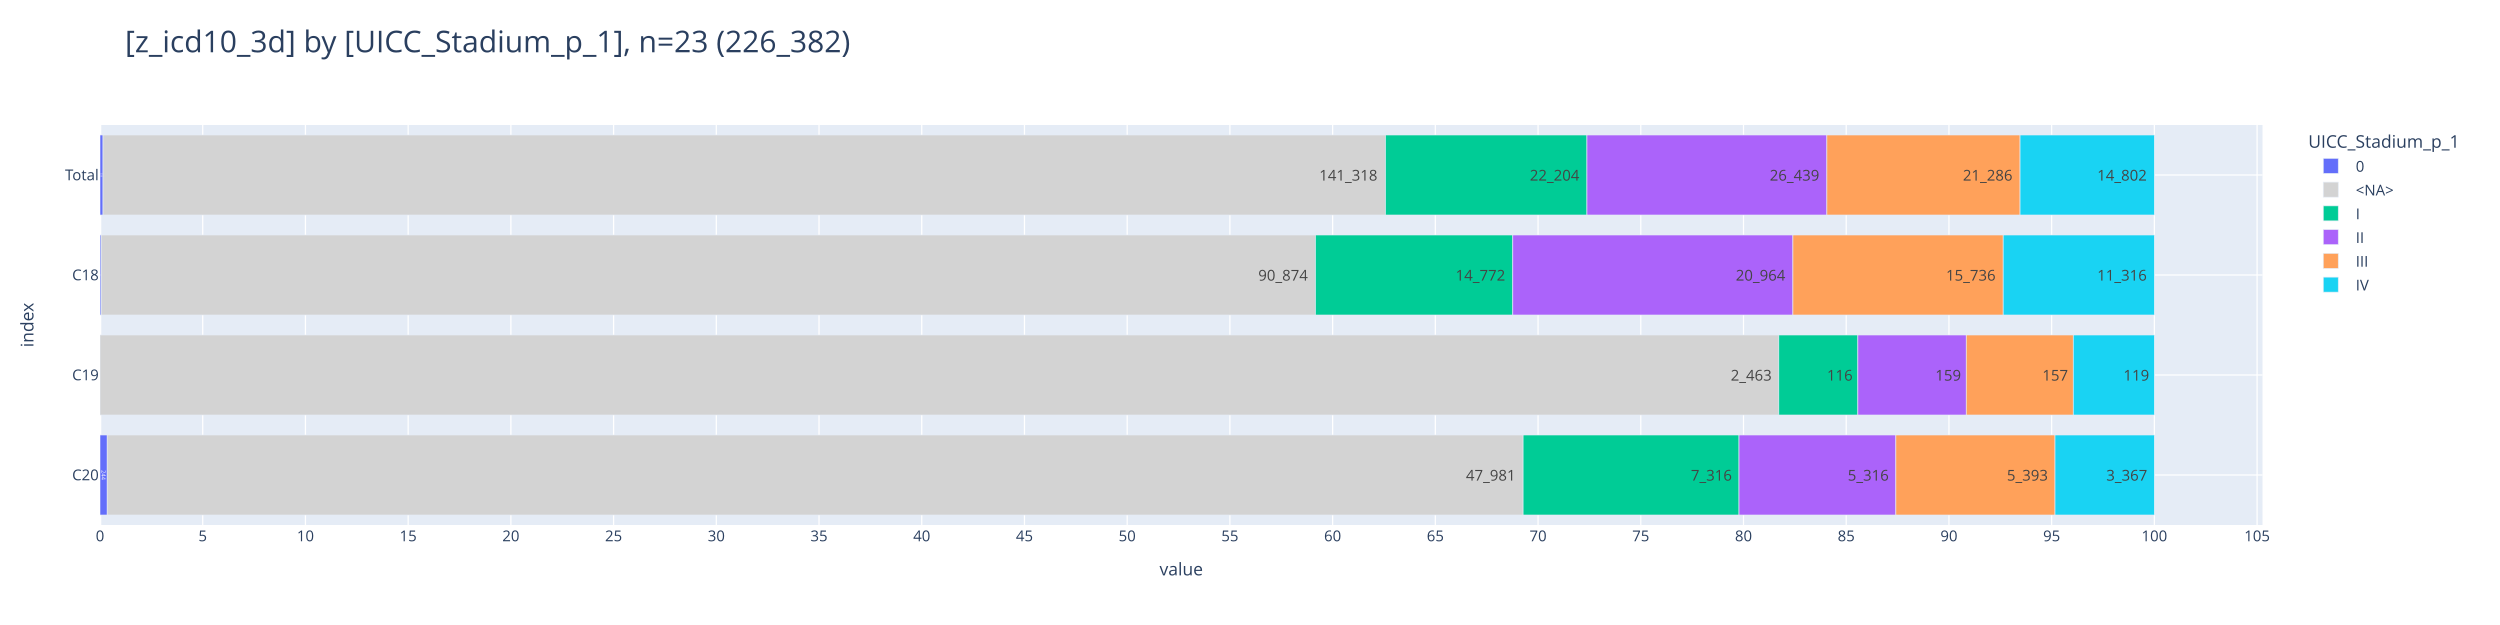
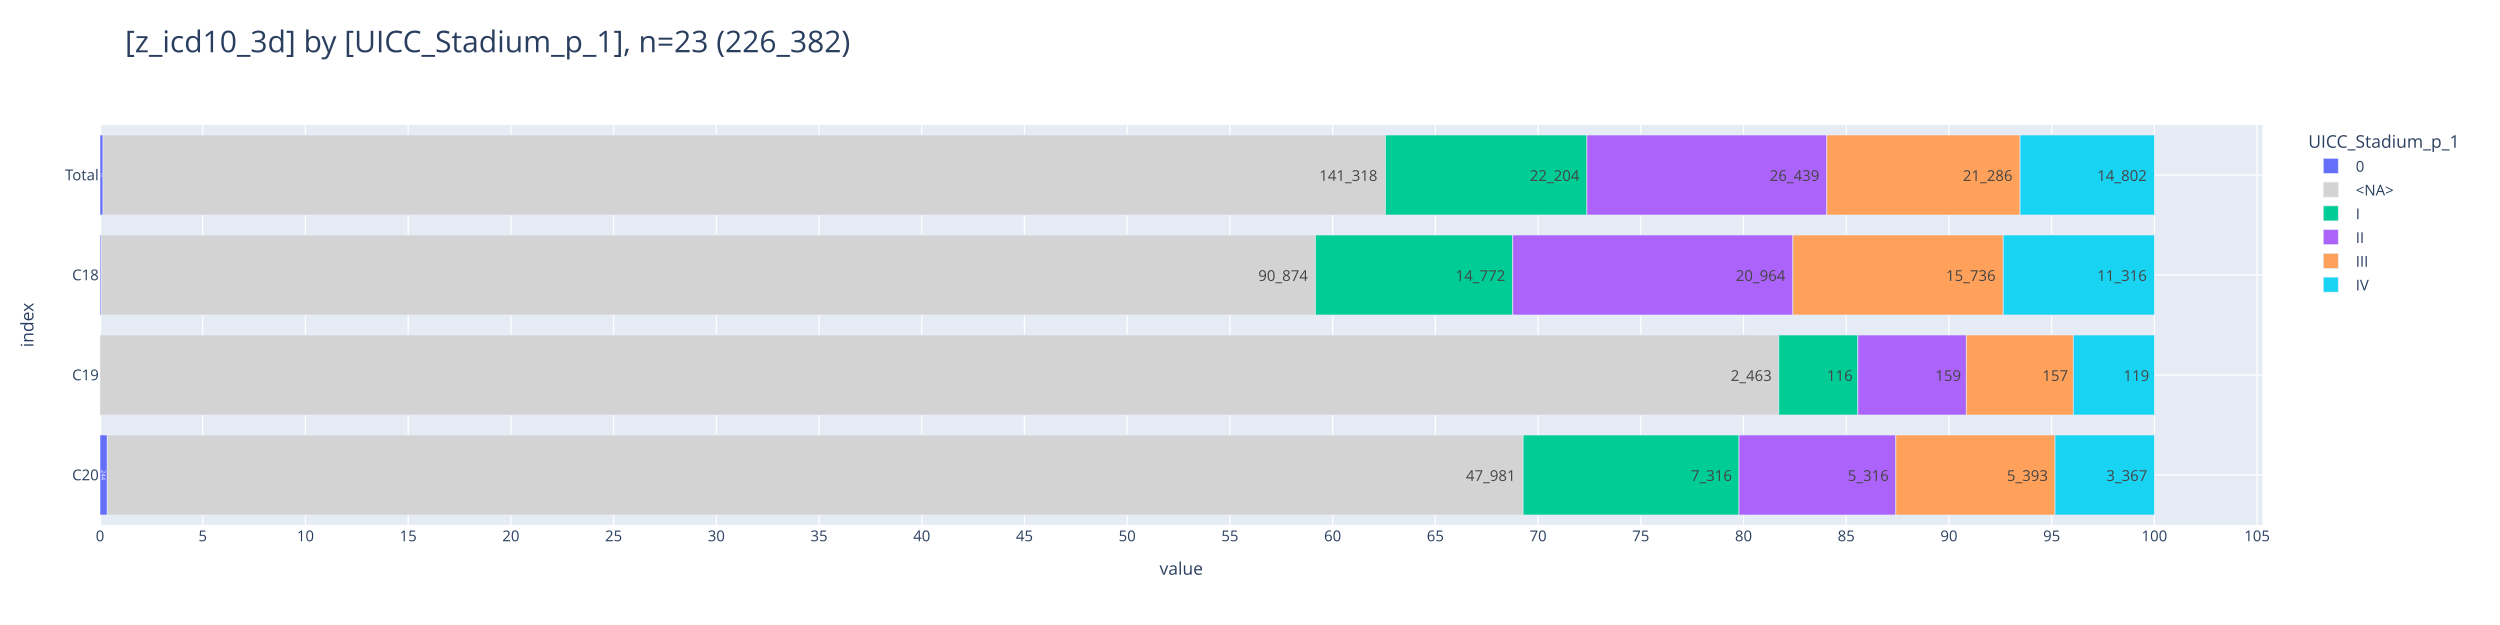
<svg xmlns="http://www.w3.org/2000/svg" class="main-svg" width="2000" height="500" style="" viewBox="0 0 2000 500">
  <rect x="0" y="0" width="2000" height="500" style="fill: rgb(255, 255, 255); fill-opacity: 1;" />
-   <defs id="defs-a4e704">
+   <defs id="defs-19a06a">
    <g class="clips">
-       <clipPath id="clipa4e704xyplot" class="plotclip">
+       <clipPath id="clip19a06axyplot" class="plotclip">
        <rect width="1730" height="320" />
      </clipPath>
-       <clipPath class="axesclip" id="clipa4e704x">
+       <clipPath class="axesclip" id="clip19a06ax">
        <rect x="80" y="0" width="1730" height="500" />
      </clipPath>
-       <clipPath class="axesclip" id="clipa4e704y">
+       <clipPath class="axesclip" id="clip19a06ay">
        <rect x="0" y="100" width="2000" height="320" />
      </clipPath>
-       <clipPath class="axesclip" id="clipa4e704xy">
+       <clipPath class="axesclip" id="clip19a06axy">
        <rect x="80" y="100" width="1730" height="320" />
      </clipPath>
    </g>
    <g class="gradients" />
    <g class="patterns" />
  </defs>
  <g class="bglayer">
    <rect class="bg" x="80" y="100" width="1730" height="320" style="fill: rgb(229, 236, 246); fill-opacity: 1; stroke-width: 0;" />
  </g>
  <g class="layer-below">
    <g class="imagelayer" />
    <g class="shapelayer" />
  </g>
  <g class="cartesianlayer">
    <g class="subplot xy">
      <g class="layer-subplot">
        <g class="shapelayer" />
        <g class="imagelayer" />
      </g>
      <g class="minor-gridlayer">
        <g class="x" />
        <g class="y" />
      </g>
      <g class="gridlayer">
        <g class="x">
          <path class="xgrid crisp" transform="translate(162.17,0)" d="M0,100v320" style="stroke: rgb(255, 255, 255); stroke-opacity: 1; stroke-width: 1px;" />
          <path class="xgrid crisp" transform="translate(244.35,0)" d="M0,100v320" style="stroke: rgb(255, 255, 255); stroke-opacity: 1; stroke-width: 1px;" />
          <path class="xgrid crisp" transform="translate(326.52,0)" d="M0,100v320" style="stroke: rgb(255, 255, 255); stroke-opacity: 1; stroke-width: 1px;" />
          <path class="xgrid crisp" transform="translate(408.7,0)" d="M0,100v320" style="stroke: rgb(255, 255, 255); stroke-opacity: 1; stroke-width: 1px;" />
          <path class="xgrid crisp" transform="translate(490.87,0)" d="M0,100v320" style="stroke: rgb(255, 255, 255); stroke-opacity: 1; stroke-width: 1px;" />
          <path class="xgrid crisp" transform="translate(573.05,0)" d="M0,100v320" style="stroke: rgb(255, 255, 255); stroke-opacity: 1; stroke-width: 1px;" />
          <path class="xgrid crisp" transform="translate(655.22,0)" d="M0,100v320" style="stroke: rgb(255, 255, 255); stroke-opacity: 1; stroke-width: 1px;" />
          <path class="xgrid crisp" transform="translate(737.4,0)" d="M0,100v320" style="stroke: rgb(255, 255, 255); stroke-opacity: 1; stroke-width: 1px;" />
          <path class="xgrid crisp" transform="translate(819.57,0)" d="M0,100v320" style="stroke: rgb(255, 255, 255); stroke-opacity: 1; stroke-width: 1px;" />
          <path class="xgrid crisp" transform="translate(901.75,0)" d="M0,100v320" style="stroke: rgb(255, 255, 255); stroke-opacity: 1; stroke-width: 1px;" />
          <path class="xgrid crisp" transform="translate(983.92,0)" d="M0,100v320" style="stroke: rgb(255, 255, 255); stroke-opacity: 1; stroke-width: 1px;" />
          <path class="xgrid crisp" transform="translate(1066.1,0)" d="M0,100v320" style="stroke: rgb(255, 255, 255); stroke-opacity: 1; stroke-width: 1px;" />
          <path class="xgrid crisp" transform="translate(1148.27,0)" d="M0,100v320" style="stroke: rgb(255, 255, 255); stroke-opacity: 1; stroke-width: 1px;" />
          <path class="xgrid crisp" transform="translate(1230.45,0)" d="M0,100v320" style="stroke: rgb(255, 255, 255); stroke-opacity: 1; stroke-width: 1px;" />
          <path class="xgrid crisp" transform="translate(1312.62,0)" d="M0,100v320" style="stroke: rgb(255, 255, 255); stroke-opacity: 1; stroke-width: 1px;" />
          <path class="xgrid crisp" transform="translate(1394.8,0)" d="M0,100v320" style="stroke: rgb(255, 255, 255); stroke-opacity: 1; stroke-width: 1px;" />
          <path class="xgrid crisp" transform="translate(1476.97,0)" d="M0,100v320" style="stroke: rgb(255, 255, 255); stroke-opacity: 1; stroke-width: 1px;" />
          <path class="xgrid crisp" transform="translate(1559.15,0)" d="M0,100v320" style="stroke: rgb(255, 255, 255); stroke-opacity: 1; stroke-width: 1px;" />
          <path class="xgrid crisp" transform="translate(1641.32,0)" d="M0,100v320" style="stroke: rgb(255, 255, 255); stroke-opacity: 1; stroke-width: 1px;" />
          <path class="xgrid crisp" transform="translate(1723.5,0)" d="M0,100v320" style="stroke: rgb(255, 255, 255); stroke-opacity: 1; stroke-width: 1px;" />
          <path class="xgrid crisp" transform="translate(1805.67,0)" d="M0,100v320" style="stroke: rgb(255, 255, 255); stroke-opacity: 1; stroke-width: 1px;" />
        </g>
        <g class="y">
          <path class="ygrid crisp" transform="translate(0,380)" d="M80,0h1730" style="stroke: rgb(255, 255, 255); stroke-opacity: 1; stroke-width: 1px;" />
          <path class="ygrid crisp" transform="translate(0,300)" d="M80,0h1730" style="stroke: rgb(255, 255, 255); stroke-opacity: 1; stroke-width: 1px;" />
          <path class="ygrid crisp" transform="translate(0,220)" d="M80,0h1730" style="stroke: rgb(255, 255, 255); stroke-opacity: 1; stroke-width: 1px;" />
          <path class="ygrid crisp" transform="translate(0,140)" d="M80,0h1730" style="stroke: rgb(255, 255, 255); stroke-opacity: 1; stroke-width: 1px;" />
        </g>
      </g>
      <g class="zerolinelayer">
        <path class="xzl zl crisp" transform="translate(80,0)" d="M0,100v320" style="stroke: rgb(255, 255, 255); stroke-opacity: 1; stroke-width: 2px;" />
      </g>
      <g class="layer-between">
        <g class="shapelayer" />
        <g class="imagelayer" />
      </g>
      <path class="xlines-below" />
      <path class="ylines-below" />
      <g class="overlines-below" />
      <g class="xaxislayer-below" />
      <g class="yaxislayer-below" />
      <g class="overaxes-below" />
      <g class="overplot">
-         <g class="xy" transform="translate(80,100)" clip-path="url(#clipa4e704xyplot)">
+         <g class="xy" transform="translate(80,100)" clip-path="url(#clip19a06axyplot)">
          <g class="barlayer mlayer">
            <g class="trace bars" style="opacity: 1;">
              <g class="points">
                <g class="point">
                  <path d="M0,72V8H2.42V72Z" style="vector-effect: none; opacity: 1; stroke-width: 0.5px; fill: rgb(99, 110, 250); fill-opacity: 1; stroke: rgb(229, 236, 246); stroke-opacity: 1;" />
-                   <text class="bartext bartext-inside" text-anchor="middle" data-notex="1" x="0" y="0" style="font-family: 'Open Sans', verdana, arial, sans-serif; font-size: 12px; fill: rgb(255, 255, 255); fill-opacity: 1; white-space: pre;" transform="translate(1.21,40.726)scale(0.1613333)rotate(90 0 -4.5)">333</text>
+                   <text class="bartext bartext-inside" text-anchor="middle" data-notex="1" x="0" y="0" style="font-family: 'Open Sans', verdana, arial, sans-serif; font-size: 12px; fill: rgb(255, 255, 255); fill-opacity: 1; white-space: pre;" transform="translate(1.21,40.79276)scale(0.1668966)rotate(90 0 -4.75)">333</text>
                </g>
                <g class="point">
                  <path d="M0,152V88H0.95V152Z" style="vector-effect: none; opacity: 1; stroke-width: 0.5px; fill: rgb(99, 110, 250); fill-opacity: 1; stroke: rgb(229, 236, 246); stroke-opacity: 1;" />
-                   <text class="bartext bartext-inside" text-anchor="middle" data-notex="1" x="0" y="0" style="font-family: 'Open Sans', verdana, arial, sans-serif; font-size: 12px; fill: rgb(255, 255, 255); fill-opacity: 1; white-space: pre;" transform="translate(0.475,120.285)scale(0.06333333)rotate(90 0 -4.5)">89</text>
+                   <text class="bartext bartext-inside" text-anchor="middle" data-notex="1" x="0" y="0" style="font-family: 'Open Sans', verdana, arial, sans-serif; font-size: 12px; fill: rgb(255, 255, 255); fill-opacity: 1; white-space: pre;" transform="translate(0.475,120.3112)scale(0.06551724)rotate(90 0 -4.75)">89</text>
                </g>
                <g class="point">
                  <path d="M0,312V248H5.76V312Z" style="vector-effect: none; opacity: 1; stroke-width: 0.5px; fill: rgb(99, 110, 250); fill-opacity: 1; stroke: rgb(229, 236, 246); stroke-opacity: 1;" />
-                   <text class="bartext bartext-inside" text-anchor="middle" data-notex="1" x="0" y="0" style="font-family: 'Open Sans', verdana, arial, sans-serif; font-size: 12px; fill: rgb(255, 255, 255); fill-opacity: 1; white-space: pre;" transform="translate(2.88,281.728)scale(0.384)rotate(90 0 -4.5)">244</text>
+                   <text class="bartext bartext-inside" text-anchor="middle" data-notex="1" x="0" y="0" style="font-family: 'Open Sans', verdana, arial, sans-serif; font-size: 12px; fill: rgb(255, 255, 255); fill-opacity: 1; white-space: pre;" transform="translate(2.88,281.8869)scale(0.3972414)rotate(90 0 -4.75)">244</text>
                </g>
              </g>
            </g>
            <g class="trace bars" style="opacity: 1;">
              <g class="points">
                <g class="point">
                  <path d="M2.42,72V8H1028.37V72Z" style="vector-effect: none; opacity: 1; stroke-width: 0.5px; fill: rgb(211, 211, 211); fill-opacity: 1; stroke: rgb(229, 236, 246); stroke-opacity: 1;" />
-                   <text class="bartext bartext-inside" text-anchor="middle" data-notex="1" x="0" y="0" style="font-family: 'Open Sans', verdana, arial, sans-serif; font-size: 12px; fill: rgb(68, 68, 68); fill-opacity: 1; white-space: pre;" transform="translate(998.6669,44.5)">141_318</text>
+                   <text class="bartext bartext-inside" text-anchor="middle" data-notex="1" x="0" y="0" style="font-family: 'Open Sans', verdana, arial, sans-serif; font-size: 12px; fill: rgb(68, 68, 68); fill-opacity: 1; white-space: pre;" transform="translate(998.6669,44.75)">141_318</text>
                </g>
                <g class="point">
                  <path d="M0.95,152V88H972.34V152Z" style="vector-effect: none; opacity: 1; stroke-width: 0.5px; fill: rgb(211, 211, 211); fill-opacity: 1; stroke: rgb(229, 236, 246); stroke-opacity: 1;" />
-                   <text class="bartext bartext-inside" text-anchor="middle" data-notex="1" x="0" y="0" style="font-family: 'Open Sans', verdana, arial, sans-serif; font-size: 12px; fill: rgb(68, 68, 68); fill-opacity: 1; white-space: pre;" transform="translate(946.4494,124.5)">90_874</text>
+                   <text class="bartext bartext-inside" text-anchor="middle" data-notex="1" x="0" y="0" style="font-family: 'Open Sans', verdana, arial, sans-serif; font-size: 12px; fill: rgb(68, 68, 68); fill-opacity: 1; white-space: pre;" transform="translate(946.4533,124.75)">90_874</text>
                </g>
                <g class="point">
                  <path d="M0,232V168H1343.05V232Z" style="vector-effect: none; opacity: 1; stroke-width: 0.5px; fill: rgb(211, 211, 211); fill-opacity: 1; stroke: rgb(229, 236, 246); stroke-opacity: 1;" />
-                   <text class="bartext bartext-inside" text-anchor="middle" data-notex="1" x="0" y="0" style="font-family: 'Open Sans', verdana, arial, sans-serif; font-size: 12px; fill: rgb(68, 68, 68); fill-opacity: 1; white-space: pre;" transform="translate(1320.972,204.5)">2_463</text>
+                   <text class="bartext bartext-inside" text-anchor="middle" data-notex="1" x="0" y="0" style="font-family: 'Open Sans', verdana, arial, sans-serif; font-size: 12px; fill: rgb(68, 68, 68); fill-opacity: 1; white-space: pre;" transform="translate(1320.976,204.75)">2_463</text>
                </g>
                <g class="point">
                  <path d="M5.76,312V248H1138.48V312Z" style="vector-effect: none; opacity: 1; stroke-width: 0.5px; fill: rgb(211, 211, 211); fill-opacity: 1; stroke: rgb(229, 236, 246); stroke-opacity: 1;" />
-                   <text class="bartext bartext-inside" text-anchor="middle" data-notex="1" x="0" y="0" style="font-family: 'Open Sans', verdana, arial, sans-serif; font-size: 12px; fill: rgb(68, 68, 68); fill-opacity: 1; white-space: pre;" transform="translate(1112.589,284.5)">47_981</text>
+                   <text class="bartext bartext-inside" text-anchor="middle" data-notex="1" x="0" y="0" style="font-family: 'Open Sans', verdana, arial, sans-serif; font-size: 12px; fill: rgb(68, 68, 68); fill-opacity: 1; white-space: pre;" transform="translate(1112.593,284.75)">47_981</text>
                </g>
              </g>
            </g>
            <g class="trace bars" style="opacity: 1;">
              <g class="points">
                <g class="point">
                  <path d="M1028.37,72V8H1189.56V72Z" style="vector-effect: none; opacity: 1; stroke-width: 0.5px; fill: rgb(0, 204, 150); fill-opacity: 1; stroke: rgb(229, 236, 246); stroke-opacity: 1;" />
-                   <text class="bartext bartext-inside" text-anchor="middle" data-notex="1" x="0" y="0" style="font-family: 'Open Sans', verdana, arial, sans-serif; font-size: 12px; fill: rgb(68, 68, 68); fill-opacity: 1; white-space: pre;" transform="translate(1163.669,44.5)">22_204</text>
+                   <text class="bartext bartext-inside" text-anchor="middle" data-notex="1" x="0" y="0" style="font-family: 'Open Sans', verdana, arial, sans-serif; font-size: 12px; fill: rgb(68, 68, 68); fill-opacity: 1; white-space: pre;" transform="translate(1163.673,44.75)">22_204</text>
                </g>
                <g class="point">
                  <path d="M972.34,152V88H1130.24V152Z" style="vector-effect: none; opacity: 1; stroke-width: 0.5px; fill: rgb(0, 204, 150); fill-opacity: 1; stroke: rgb(229, 236, 246); stroke-opacity: 1;" />
-                   <text class="bartext bartext-inside" text-anchor="middle" data-notex="1" x="0" y="0" style="font-family: 'Open Sans', verdana, arial, sans-serif; font-size: 12px; fill: rgb(68, 68, 68); fill-opacity: 1; white-space: pre;" transform="translate(1104.349,124.5)">14_772</text>
+                   <text class="bartext bartext-inside" text-anchor="middle" data-notex="1" x="0" y="0" style="font-family: 'Open Sans', verdana, arial, sans-serif; font-size: 12px; fill: rgb(68, 68, 68); fill-opacity: 1; white-space: pre;" transform="translate(1104.353,124.75)">14_772</text>
                </g>
                <g class="point">
                  <path d="M1343.05,232V168H1406.3V232Z" style="vector-effect: none; opacity: 1; stroke-width: 0.5px; fill: rgb(0, 204, 150); fill-opacity: 1; stroke: rgb(229, 236, 246); stroke-opacity: 1;" />
-                   <text class="bartext bartext-inside" text-anchor="middle" data-notex="1" x="0" y="0" style="font-family: 'Open Sans', verdana, arial, sans-serif; font-size: 12px; fill: rgb(68, 68, 68); fill-opacity: 1; white-space: pre;" transform="translate(1391.855,204.5)">116</text>
+                   <text class="bartext bartext-inside" text-anchor="middle" data-notex="1" x="0" y="0" style="font-family: 'Open Sans', verdana, arial, sans-serif; font-size: 12px; fill: rgb(68, 68, 68); fill-opacity: 1; white-space: pre;" transform="translate(1391.855,204.75)">116</text>
                </g>
                <g class="point">
                  <path d="M1138.48,312V248H1311.2V312Z" style="vector-effect: none; opacity: 1; stroke-width: 0.5px; fill: rgb(0, 204, 150); fill-opacity: 1; stroke: rgb(229, 236, 246); stroke-opacity: 1;" />
-                   <text class="bartext bartext-inside" text-anchor="middle" data-notex="1" x="0" y="0" style="font-family: 'Open Sans', verdana, arial, sans-serif; font-size: 12px; fill: rgb(68, 68, 68); fill-opacity: 1; white-space: pre;" transform="translate(1289.122,284.5)">7_316</text>
+                   <text class="bartext bartext-inside" text-anchor="middle" data-notex="1" x="0" y="0" style="font-family: 'Open Sans', verdana, arial, sans-serif; font-size: 12px; fill: rgb(68, 68, 68); fill-opacity: 1; white-space: pre;" transform="translate(1289.126,284.75)">7_316</text>
                </g>
              </g>
            </g>
            <g class="trace bars" style="opacity: 1;">
              <g class="points">
                <g class="point">
                  <path d="M1189.56,72V8H1381.51V72Z" style="vector-effect: none; opacity: 1; stroke-width: 0.5px; fill: rgb(171, 99, 250); fill-opacity: 1; stroke: rgb(229, 236, 246); stroke-opacity: 1;" />
-                   <text class="bartext bartext-inside" text-anchor="middle" data-notex="1" x="0" y="0" style="font-family: 'Open Sans', verdana, arial, sans-serif; font-size: 12px; fill: rgb(68, 68, 68); fill-opacity: 1; white-space: pre;" transform="translate(1355.619,44.5)">26_439</text>
+                   <text class="bartext bartext-inside" text-anchor="middle" data-notex="1" x="0" y="0" style="font-family: 'Open Sans', verdana, arial, sans-serif; font-size: 12px; fill: rgb(68, 68, 68); fill-opacity: 1; white-space: pre;" transform="translate(1355.623,44.75)">26_439</text>
                </g>
                <g class="point">
                  <path d="M1130.24,152V88H1354.33V152Z" style="vector-effect: none; opacity: 1; stroke-width: 0.5px; fill: rgb(171, 99, 250); fill-opacity: 1; stroke: rgb(229, 236, 246); stroke-opacity: 1;" />
-                   <text class="bartext bartext-inside" text-anchor="middle" data-notex="1" x="0" y="0" style="font-family: 'Open Sans', verdana, arial, sans-serif; font-size: 12px; fill: rgb(68, 68, 68); fill-opacity: 1; white-space: pre;" transform="translate(1328.439,124.5)">20_964</text>
+                   <text class="bartext bartext-inside" text-anchor="middle" data-notex="1" x="0" y="0" style="font-family: 'Open Sans', verdana, arial, sans-serif; font-size: 12px; fill: rgb(68, 68, 68); fill-opacity: 1; white-space: pre;" transform="translate(1328.443,124.75)">20_964</text>
                </g>
                <g class="point">
                  <path d="M1406.3,232V168H1493V232Z" style="vector-effect: none; opacity: 1; stroke-width: 0.5px; fill: rgb(171, 99, 250); fill-opacity: 1; stroke: rgb(229, 236, 246); stroke-opacity: 1;" />
-                   <text class="bartext bartext-inside" text-anchor="middle" data-notex="1" x="0" y="0" style="font-family: 'Open Sans', verdana, arial, sans-serif; font-size: 12px; fill: rgb(68, 68, 68); fill-opacity: 1; white-space: pre;" transform="translate(1478.555,204.5)">159</text>
+                   <text class="bartext bartext-inside" text-anchor="middle" data-notex="1" x="0" y="0" style="font-family: 'Open Sans', verdana, arial, sans-serif; font-size: 12px; fill: rgb(68, 68, 68); fill-opacity: 1; white-space: pre;" transform="translate(1478.555,204.75)">159</text>
                </g>
                <g class="point">
                  <path d="M1311.2,312V248H1436.7V312Z" style="vector-effect: none; opacity: 1; stroke-width: 0.5px; fill: rgb(171, 99, 250); fill-opacity: 1; stroke: rgb(229, 236, 246); stroke-opacity: 1;" />
-                   <text class="bartext bartext-inside" text-anchor="middle" data-notex="1" x="0" y="0" style="font-family: 'Open Sans', verdana, arial, sans-serif; font-size: 12px; fill: rgb(68, 68, 68); fill-opacity: 1; white-space: pre;" transform="translate(1414.622,284.5)">5_316</text>
+                   <text class="bartext bartext-inside" text-anchor="middle" data-notex="1" x="0" y="0" style="font-family: 'Open Sans', verdana, arial, sans-serif; font-size: 12px; fill: rgb(68, 68, 68); fill-opacity: 1; white-space: pre;" transform="translate(1414.626,284.75)">5_316</text>
                </g>
              </g>
            </g>
            <g class="trace bars" style="opacity: 1;">
              <g class="points">
                <g class="point">
                  <path d="M1381.51,72V8H1536.04V72Z" style="vector-effect: none; opacity: 1; stroke-width: 0.5px; fill: rgb(255, 161, 90); fill-opacity: 1; stroke: rgb(229, 236, 246); stroke-opacity: 1;" />
-                   <text class="bartext bartext-inside" text-anchor="middle" data-notex="1" x="0" y="0" style="font-family: 'Open Sans', verdana, arial, sans-serif; font-size: 12px; fill: rgb(68, 68, 68); fill-opacity: 1; white-space: pre;" transform="translate(1510.149,44.5)">21_286</text>
+                   <text class="bartext bartext-inside" text-anchor="middle" data-notex="1" x="0" y="0" style="font-family: 'Open Sans', verdana, arial, sans-serif; font-size: 12px; fill: rgb(68, 68, 68); fill-opacity: 1; white-space: pre;" transform="translate(1510.153,44.75)">21_286</text>
                </g>
                <g class="point">
                  <path d="M1354.33,152V88H1522.54V152Z" style="vector-effect: none; opacity: 1; stroke-width: 0.5px; fill: rgb(255, 161, 90); fill-opacity: 1; stroke: rgb(229, 236, 246); stroke-opacity: 1;" />
-                   <text class="bartext bartext-inside" text-anchor="middle" data-notex="1" x="0" y="0" style="font-family: 'Open Sans', verdana, arial, sans-serif; font-size: 12px; fill: rgb(68, 68, 68); fill-opacity: 1; white-space: pre;" transform="translate(1496.649,124.5)">15_736</text>
+                   <text class="bartext bartext-inside" text-anchor="middle" data-notex="1" x="0" y="0" style="font-family: 'Open Sans', verdana, arial, sans-serif; font-size: 12px; fill: rgb(68, 68, 68); fill-opacity: 1; white-space: pre;" transform="translate(1496.653,124.75)">15_736</text>
                </g>
                <g class="point">
                  <path d="M1493,232V168H1578.61V232Z" style="vector-effect: none; opacity: 1; stroke-width: 0.5px; fill: rgb(255, 161, 90); fill-opacity: 1; stroke: rgb(229, 236, 246); stroke-opacity: 1;" />
-                   <text class="bartext bartext-inside" text-anchor="middle" data-notex="1" x="0" y="0" style="font-family: 'Open Sans', verdana, arial, sans-serif; font-size: 12px; fill: rgb(68, 68, 68); fill-opacity: 1; white-space: pre;" transform="translate(1564.165,204.5)">157</text>
+                   <text class="bartext bartext-inside" text-anchor="middle" data-notex="1" x="0" y="0" style="font-family: 'Open Sans', verdana, arial, sans-serif; font-size: 12px; fill: rgb(68, 68, 68); fill-opacity: 1; white-space: pre;" transform="translate(1564.165,204.75)">157</text>
                </g>
                <g class="point">
                  <path d="M1436.7,312V248H1564.01V312Z" style="vector-effect: none; opacity: 1; stroke-width: 0.5px; fill: rgb(255, 161, 90); fill-opacity: 1; stroke: rgb(229, 236, 246); stroke-opacity: 1;" />
-                   <text class="bartext bartext-inside" text-anchor="middle" data-notex="1" x="0" y="0" style="font-family: 'Open Sans', verdana, arial, sans-serif; font-size: 12px; fill: rgb(68, 68, 68); fill-opacity: 1; white-space: pre;" transform="translate(1541.932,284.5)">5_393</text>
+                   <text class="bartext bartext-inside" text-anchor="middle" data-notex="1" x="0" y="0" style="font-family: 'Open Sans', verdana, arial, sans-serif; font-size: 12px; fill: rgb(68, 68, 68); fill-opacity: 1; white-space: pre;" transform="translate(1541.936,284.75)">5_393</text>
                </g>
              </g>
            </g>
            <g class="trace bars" style="opacity: 1;">
              <g class="points">
                <g class="point">
                  <path d="M1536.04,72V8H1643.5V72Z" style="vector-effect: none; opacity: 1; stroke-width: 0.5px; fill: rgb(25, 211, 243); fill-opacity: 1; stroke: rgb(229, 236, 246); stroke-opacity: 1;" />
-                   <text class="bartext bartext-inside" text-anchor="middle" data-notex="1" x="0" y="0" style="font-family: 'Open Sans', verdana, arial, sans-serif; font-size: 12px; fill: rgb(68, 68, 68); fill-opacity: 1; white-space: pre;" transform="translate(1617.609,44.5)">14_802</text>
+                   <text class="bartext bartext-inside" text-anchor="middle" data-notex="1" x="0" y="0" style="font-family: 'Open Sans', verdana, arial, sans-serif; font-size: 12px; fill: rgb(68, 68, 68); fill-opacity: 1; white-space: pre;" transform="translate(1617.613,44.75)">14_802</text>
                </g>
                <g class="point">
                  <path d="M1522.54,152V88H1643.5V152Z" style="vector-effect: none; opacity: 1; stroke-width: 0.5px; fill: rgb(25, 211, 243); fill-opacity: 1; stroke: rgb(229, 236, 246); stroke-opacity: 1;" />
-                   <text class="bartext bartext-inside" text-anchor="middle" data-notex="1" x="0" y="0" style="font-family: 'Open Sans', verdana, arial, sans-serif; font-size: 12px; fill: rgb(68, 68, 68); fill-opacity: 1; white-space: pre;" transform="translate(1617.609,124.5)">11_316</text>
+                   <text class="bartext bartext-inside" text-anchor="middle" data-notex="1" x="0" y="0" style="font-family: 'Open Sans', verdana, arial, sans-serif; font-size: 12px; fill: rgb(68, 68, 68); fill-opacity: 1; white-space: pre;" transform="translate(1617.613,124.75)">11_316</text>
                </g>
                <g class="point">
                  <path d="M1578.61,232V168H1643.5V232Z" style="vector-effect: none; opacity: 1; stroke-width: 0.5px; fill: rgb(25, 211, 243); fill-opacity: 1; stroke: rgb(229, 236, 246); stroke-opacity: 1;" />
-                   <text class="bartext bartext-inside" text-anchor="middle" data-notex="1" x="0" y="0" style="font-family: 'Open Sans', verdana, arial, sans-serif; font-size: 12px; fill: rgb(68, 68, 68); fill-opacity: 1; white-space: pre;" transform="translate(1629.055,204.5)">119</text>
+                   <text class="bartext bartext-inside" text-anchor="middle" data-notex="1" x="0" y="0" style="font-family: 'Open Sans', verdana, arial, sans-serif; font-size: 12px; fill: rgb(68, 68, 68); fill-opacity: 1; white-space: pre;" transform="translate(1629.055,204.75)">119</text>
                </g>
                <g class="point">
                  <path d="M1564.01,312V248H1643.5V312Z" style="vector-effect: none; opacity: 1; stroke-width: 0.5px; fill: rgb(25, 211, 243); fill-opacity: 1; stroke: rgb(229, 236, 246); stroke-opacity: 1;" />
-                   <text class="bartext bartext-inside" text-anchor="middle" data-notex="1" x="0" y="0" style="font-family: 'Open Sans', verdana, arial, sans-serif; font-size: 12px; fill: rgb(68, 68, 68); fill-opacity: 1; white-space: pre;" transform="translate(1621.422,284.5)">3_367</text>
+                   <text class="bartext bartext-inside" text-anchor="middle" data-notex="1" x="0" y="0" style="font-family: 'Open Sans', verdana, arial, sans-serif; font-size: 12px; fill: rgb(68, 68, 68); fill-opacity: 1; white-space: pre;" transform="translate(1621.426,284.75)">3_367</text>
                </g>
              </g>
            </g>
          </g>
        </g>
      </g>
      <g class="zerolinelayer-above" />
      <path class="xlines-above crisp" d="M0,0" style="fill: none;" />
      <path class="ylines-above crisp" d="M0,0" style="fill: none;" />
      <g class="overlines-above" />
      <g class="xaxislayer-above">
        <g class="xtick">
          <text text-anchor="middle" x="0" y="433" transform="translate(80,0)" style="font-family: 'Open Sans', verdana, arial, sans-serif; font-size: 12px; fill: rgb(42, 63, 95); fill-opacity: 1; white-space: pre;">0</text>
        </g>
        <g class="xtick">
          <text text-anchor="middle" x="0" y="433" style="font-family: 'Open Sans', verdana, arial, sans-serif; font-size: 12px; fill: rgb(42, 63, 95); fill-opacity: 1; white-space: pre;" transform="translate(162.17,0)">5</text>
        </g>
        <g class="xtick">
          <text text-anchor="middle" x="0" y="433" style="font-family: 'Open Sans', verdana, arial, sans-serif; font-size: 12px; fill: rgb(42, 63, 95); fill-opacity: 1; white-space: pre;" transform="translate(244.35,0)">10</text>
        </g>
        <g class="xtick">
          <text text-anchor="middle" x="0" y="433" style="font-family: 'Open Sans', verdana, arial, sans-serif; font-size: 12px; fill: rgb(42, 63, 95); fill-opacity: 1; white-space: pre;" transform="translate(326.52,0)">15</text>
        </g>
        <g class="xtick">
          <text text-anchor="middle" x="0" y="433" style="font-family: 'Open Sans', verdana, arial, sans-serif; font-size: 12px; fill: rgb(42, 63, 95); fill-opacity: 1; white-space: pre;" transform="translate(408.7,0)">20</text>
        </g>
        <g class="xtick">
          <text text-anchor="middle" x="0" y="433" style="font-family: 'Open Sans', verdana, arial, sans-serif; font-size: 12px; fill: rgb(42, 63, 95); fill-opacity: 1; white-space: pre;" transform="translate(490.87,0)">25</text>
        </g>
        <g class="xtick">
          <text text-anchor="middle" x="0" y="433" style="font-family: 'Open Sans', verdana, arial, sans-serif; font-size: 12px; fill: rgb(42, 63, 95); fill-opacity: 1; white-space: pre;" transform="translate(573.05,0)">30</text>
        </g>
        <g class="xtick">
          <text text-anchor="middle" x="0" y="433" style="font-family: 'Open Sans', verdana, arial, sans-serif; font-size: 12px; fill: rgb(42, 63, 95); fill-opacity: 1; white-space: pre;" transform="translate(655.22,0)">35</text>
        </g>
        <g class="xtick">
          <text text-anchor="middle" x="0" y="433" style="font-family: 'Open Sans', verdana, arial, sans-serif; font-size: 12px; fill: rgb(42, 63, 95); fill-opacity: 1; white-space: pre;" transform="translate(737.4,0)">40</text>
        </g>
        <g class="xtick">
          <text text-anchor="middle" x="0" y="433" style="font-family: 'Open Sans', verdana, arial, sans-serif; font-size: 12px; fill: rgb(42, 63, 95); fill-opacity: 1; white-space: pre;" transform="translate(819.57,0)">45</text>
        </g>
        <g class="xtick">
          <text text-anchor="middle" x="0" y="433" style="font-family: 'Open Sans', verdana, arial, sans-serif; font-size: 12px; fill: rgb(42, 63, 95); fill-opacity: 1; white-space: pre;" transform="translate(901.75,0)">50</text>
        </g>
        <g class="xtick">
          <text text-anchor="middle" x="0" y="433" style="font-family: 'Open Sans', verdana, arial, sans-serif; font-size: 12px; fill: rgb(42, 63, 95); fill-opacity: 1; white-space: pre;" transform="translate(983.92,0)">55</text>
        </g>
        <g class="xtick">
          <text text-anchor="middle" x="0" y="433" style="font-family: 'Open Sans', verdana, arial, sans-serif; font-size: 12px; fill: rgb(42, 63, 95); fill-opacity: 1; white-space: pre;" transform="translate(1066.1,0)">60</text>
        </g>
        <g class="xtick">
          <text text-anchor="middle" x="0" y="433" style="font-family: 'Open Sans', verdana, arial, sans-serif; font-size: 12px; fill: rgb(42, 63, 95); fill-opacity: 1; white-space: pre;" transform="translate(1148.27,0)">65</text>
        </g>
        <g class="xtick">
          <text text-anchor="middle" x="0" y="433" style="font-family: 'Open Sans', verdana, arial, sans-serif; font-size: 12px; fill: rgb(42, 63, 95); fill-opacity: 1; white-space: pre;" transform="translate(1230.45,0)">70</text>
        </g>
        <g class="xtick">
          <text text-anchor="middle" x="0" y="433" style="font-family: 'Open Sans', verdana, arial, sans-serif; font-size: 12px; fill: rgb(42, 63, 95); fill-opacity: 1; white-space: pre;" transform="translate(1312.62,0)">75</text>
        </g>
        <g class="xtick">
          <text text-anchor="middle" x="0" y="433" style="font-family: 'Open Sans', verdana, arial, sans-serif; font-size: 12px; fill: rgb(42, 63, 95); fill-opacity: 1; white-space: pre;" transform="translate(1394.8,0)">80</text>
        </g>
        <g class="xtick">
          <text text-anchor="middle" x="0" y="433" style="font-family: 'Open Sans', verdana, arial, sans-serif; font-size: 12px; fill: rgb(42, 63, 95); fill-opacity: 1; white-space: pre;" transform="translate(1476.97,0)">85</text>
        </g>
        <g class="xtick">
          <text text-anchor="middle" x="0" y="433" style="font-family: 'Open Sans', verdana, arial, sans-serif; font-size: 12px; fill: rgb(42, 63, 95); fill-opacity: 1; white-space: pre;" transform="translate(1559.15,0)">90</text>
        </g>
        <g class="xtick">
          <text text-anchor="middle" x="0" y="433" style="font-family: 'Open Sans', verdana, arial, sans-serif; font-size: 12px; fill: rgb(42, 63, 95); fill-opacity: 1; white-space: pre;" transform="translate(1641.32,0)">95</text>
        </g>
        <g class="xtick">
          <text text-anchor="middle" x="0" y="433" style="font-family: 'Open Sans', verdana, arial, sans-serif; font-size: 12px; fill: rgb(42, 63, 95); fill-opacity: 1; white-space: pre;" transform="translate(1723.5,0)">100</text>
        </g>
        <g class="xtick">
          <text text-anchor="middle" x="0" y="433" style="font-family: 'Open Sans', verdana, arial, sans-serif; font-size: 12px; fill: rgb(42, 63, 95); fill-opacity: 1; white-space: pre;" transform="translate(1805.67,0)">105</text>
        </g>
      </g>
      <g class="yaxislayer-above">
        <g class="ytick">
          <text text-anchor="end" x="79" y="4.2" transform="translate(0,380)" style="font-family: 'Open Sans', verdana, arial, sans-serif; font-size: 12px; fill: rgb(42, 63, 95); fill-opacity: 1; white-space: pre;">C20</text>
        </g>
        <g class="ytick">
          <text text-anchor="end" x="79" y="4.2" transform="translate(0,300)" style="font-family: 'Open Sans', verdana, arial, sans-serif; font-size: 12px; fill: rgb(42, 63, 95); fill-opacity: 1; white-space: pre;">C19</text>
        </g>
        <g class="ytick">
          <text text-anchor="end" x="79" y="4.2" transform="translate(0,220)" style="font-family: 'Open Sans', verdana, arial, sans-serif; font-size: 12px; fill: rgb(42, 63, 95); fill-opacity: 1; white-space: pre;">C18</text>
        </g>
        <g class="ytick">
          <text text-anchor="end" x="79" y="4.2" transform="translate(0,140)" style="font-family: 'Open Sans', verdana, arial, sans-serif; font-size: 12px; fill: rgb(42, 63, 95); fill-opacity: 1; white-space: pre;"> Total</text>
        </g>
      </g>
      <g class="overaxes-above" />
    </g>
  </g>
  <g class="polarlayer" />
  <g class="smithlayer" />
  <g class="ternarylayer" />
  <g class="geolayer" />
  <g class="funnelarealayer" />
  <g class="pielayer" />
  <g class="iciclelayer" />
  <g class="treemaplayer" />
  <g class="sunburstlayer" />
  <g class="glimages" />
-   <defs id="topdefs-a4e704">
+   <defs id="topdefs-19a06a">
    <g class="clips" />
-     <clipPath id="legenda4e704">
+     <clipPath id="legend19a06a">
      <rect width="143" height="143" x="0" y="0" />
    </clipPath>
  </defs>
  <g class="layer-above">
    <g class="imagelayer" />
    <g class="shapelayer" />
  </g>
  <g class="infolayer">
    <g class="legend" pointer-events="all" transform="translate(1844.6,100)">
      <rect class="bg" shape-rendering="crispEdges" style="stroke: rgb(68, 68, 68); stroke-opacity: 1; fill: rgb(255, 255, 255); fill-opacity: 1; stroke-width: 0px;" width="143" height="143" x="0" y="0" />
-       <g class="scrollbox" transform="" clip-path="url(#legenda4e704)">
+       <g class="scrollbox" transform="" clip-path="url(#legend19a06a)">
        <text class="legendtitletext" text-anchor="start" x="2" y="18.2" style="font-family: 'Open Sans', verdana, arial, sans-serif; font-size: 14px; fill: rgb(42, 63, 95); fill-opacity: 1; white-space: pre;">UICC_Stadium_p_1</text>
        <g class="groups">
          <g class="traces" transform="translate(0,32.7)" style="opacity: 1;">
            <text class="legendtext" text-anchor="start" x="40" y="4.68" style="font-family: 'Open Sans', verdana, arial, sans-serif; font-size: 12px; fill: rgb(42, 63, 95); fill-opacity: 1; white-space: pre;">0</text>
            <g class="layers" style="opacity: 1;">
              <g class="legendfill" />
              <g class="legendlines" />
              <g class="legendsymbols">
                <g class="legendpoints">
                  <path class="legendundefined" d="M6,6H-6V-6H6Z" transform="translate(20,0)" style="stroke-width: 0.5px; fill: rgb(99, 110, 250); fill-opacity: 1; stroke: rgb(229, 236, 246); stroke-opacity: 1;" />
                </g>
              </g>
            </g>
-             <rect class="legendtoggle" x="0" y="-9.5" width="76.828" height="19" style="fill: rgb(0, 0, 0); fill-opacity: 0;" />
+             <rect class="legendtoggle" x="0" y="-9.5" width="76.82" height="19" style="fill: rgb(0, 0, 0); fill-opacity: 0;" />
          </g>
          <g class="traces" transform="translate(0,51.7)" style="opacity: 1;">
            <text class="legendtext" text-anchor="start" x="40" y="4.68" style="font-family: 'Open Sans', verdana, arial, sans-serif; font-size: 12px; fill: rgb(42, 63, 95); fill-opacity: 1; white-space: pre;">&lt;NA&gt;</text>
            <g class="layers" style="opacity: 1;">
              <g class="legendfill" />
              <g class="legendlines" />
              <g class="legendsymbols">
                <g class="legendpoints">
                  <path class="legendundefined" d="M6,6H-6V-6H6Z" transform="translate(20,0)" style="stroke-width: 0.5px; fill: rgb(211, 211, 211); fill-opacity: 1; stroke: rgb(229, 236, 246); stroke-opacity: 1;" />
                </g>
              </g>
            </g>
-             <rect class="legendtoggle" x="0" y="-9.5" width="76.828" height="19" style="fill: rgb(0, 0, 0); fill-opacity: 0;" />
+             <rect class="legendtoggle" x="0" y="-9.5" width="76.82" height="19" style="fill: rgb(0, 0, 0); fill-opacity: 0;" />
          </g>
          <g class="traces" transform="translate(0,70.7)" style="opacity: 1;">
            <text class="legendtext" text-anchor="start" x="40" y="4.68" style="font-family: 'Open Sans', verdana, arial, sans-serif; font-size: 12px; fill: rgb(42, 63, 95); fill-opacity: 1; white-space: pre;">I</text>
            <g class="layers" style="opacity: 1;">
              <g class="legendfill" />
              <g class="legendlines" />
              <g class="legendsymbols">
                <g class="legendpoints">
                  <path class="legendundefined" d="M6,6H-6V-6H6Z" transform="translate(20,0)" style="stroke-width: 0.5px; fill: rgb(0, 204, 150); fill-opacity: 1; stroke: rgb(229, 236, 246); stroke-opacity: 1;" />
                </g>
              </g>
            </g>
-             <rect class="legendtoggle" x="0" y="-9.5" width="76.828" height="19" style="fill: rgb(0, 0, 0); fill-opacity: 0;" />
+             <rect class="legendtoggle" x="0" y="-9.5" width="76.82" height="19" style="fill: rgb(0, 0, 0); fill-opacity: 0;" />
          </g>
          <g class="traces" transform="translate(0,89.7)" style="opacity: 1;">
            <text class="legendtext" text-anchor="start" x="40" y="4.68" style="font-family: 'Open Sans', verdana, arial, sans-serif; font-size: 12px; fill: rgb(42, 63, 95); fill-opacity: 1; white-space: pre;">II</text>
            <g class="layers" style="opacity: 1;">
              <g class="legendfill" />
              <g class="legendlines" />
              <g class="legendsymbols">
                <g class="legendpoints">
                  <path class="legendundefined" d="M6,6H-6V-6H6Z" transform="translate(20,0)" style="stroke-width: 0.5px; fill: rgb(171, 99, 250); fill-opacity: 1; stroke: rgb(229, 236, 246); stroke-opacity: 1;" />
                </g>
              </g>
            </g>
-             <rect class="legendtoggle" x="0" y="-9.5" width="76.828" height="19" style="fill: rgb(0, 0, 0); fill-opacity: 0;" />
+             <rect class="legendtoggle" x="0" y="-9.5" width="76.82" height="19" style="fill: rgb(0, 0, 0); fill-opacity: 0;" />
          </g>
          <g class="traces" transform="translate(0,108.7)" style="opacity: 1;">
            <text class="legendtext" text-anchor="start" x="40" y="4.68" style="font-family: 'Open Sans', verdana, arial, sans-serif; font-size: 12px; fill: rgb(42, 63, 95); fill-opacity: 1; white-space: pre;">III</text>
            <g class="layers" style="opacity: 1;">
              <g class="legendfill" />
              <g class="legendlines" />
              <g class="legendsymbols">
                <g class="legendpoints">
                  <path class="legendundefined" d="M6,6H-6V-6H6Z" transform="translate(20,0)" style="stroke-width: 0.5px; fill: rgb(255, 161, 90); fill-opacity: 1; stroke: rgb(229, 236, 246); stroke-opacity: 1;" />
                </g>
              </g>
            </g>
-             <rect class="legendtoggle" x="0" y="-9.5" width="76.828" height="19" style="fill: rgb(0, 0, 0); fill-opacity: 0;" />
+             <rect class="legendtoggle" x="0" y="-9.5" width="76.82" height="19" style="fill: rgb(0, 0, 0); fill-opacity: 0;" />
          </g>
          <g class="traces" transform="translate(0,127.7)" style="opacity: 1;">
            <text class="legendtext" text-anchor="start" x="40" y="4.68" style="font-family: 'Open Sans', verdana, arial, sans-serif; font-size: 12px; fill: rgb(42, 63, 95); fill-opacity: 1; white-space: pre;">IV</text>
            <g class="layers" style="opacity: 1;">
              <g class="legendfill" />
              <g class="legendlines" />
              <g class="legendsymbols">
                <g class="legendpoints">
                  <path class="legendundefined" d="M6,6H-6V-6H6Z" transform="translate(20,0)" style="stroke-width: 0.5px; fill: rgb(25, 211, 243); fill-opacity: 1; stroke: rgb(229, 236, 246); stroke-opacity: 1;" />
                </g>
              </g>
            </g>
-             <rect class="legendtoggle" x="0" y="-9.5" width="76.828" height="19" style="fill: rgb(0, 0, 0); fill-opacity: 0;" />
+             <rect class="legendtoggle" x="0" y="-9.5" width="76.82" height="19" style="fill: rgb(0, 0, 0); fill-opacity: 0;" />
          </g>
        </g>
      </g>
      <rect class="scrollbar" rx="20" ry="3" width="0" height="0" style="fill: rgb(128, 139, 164); fill-opacity: 1;" x="0" y="0" />
    </g>
    <g class="g-gtitle">
      <text class="gtitle" x="100" y="25" text-anchor="start" dy="0.7em" style="opacity: 1; font-family: 'Open Sans', verdana, arial, sans-serif; font-size: 24px; fill: rgb(42, 63, 95); fill-opacity: 1; white-space: pre;">[z_icd10_3d] by [UICC_Stadium_p_1], n=23 (226_382)</text>
    </g>
    <g class="g-xtitle">
-       <text class="xtitle" x="945" y="460.3" text-anchor="middle" style="opacity: 1; font-family: 'Open Sans', verdana, arial, sans-serif; font-size: 14px; fill: rgb(42, 63, 95); fill-opacity: 1; white-space: pre;">value</text>
+       <text class="xtitle" x="945" y="459.8" text-anchor="middle" style="opacity: 1; font-family: 'Open Sans', verdana, arial, sans-serif; font-size: 14px; fill: rgb(42, 63, 95); fill-opacity: 1; white-space: pre;">value</text>
    </g>
    <g class="g-ytitle">
-       <text class="ytitle" transform="rotate(-90,26.75625,260)" x="26.756" y="260" text-anchor="middle" style="opacity: 1; font-family: 'Open Sans', verdana, arial, sans-serif; font-size: 14px; fill: rgb(42, 63, 95); fill-opacity: 1; white-space: pre;">index</text>
+       <text class="ytitle" transform="rotate(-90,26.76406,260)" x="26.764" y="260" text-anchor="middle" style="opacity: 1; font-family: 'Open Sans', verdana, arial, sans-serif; font-size: 14px; fill: rgb(42, 63, 95); fill-opacity: 1; white-space: pre;">index</text>
    </g>
  </g>
</svg>
